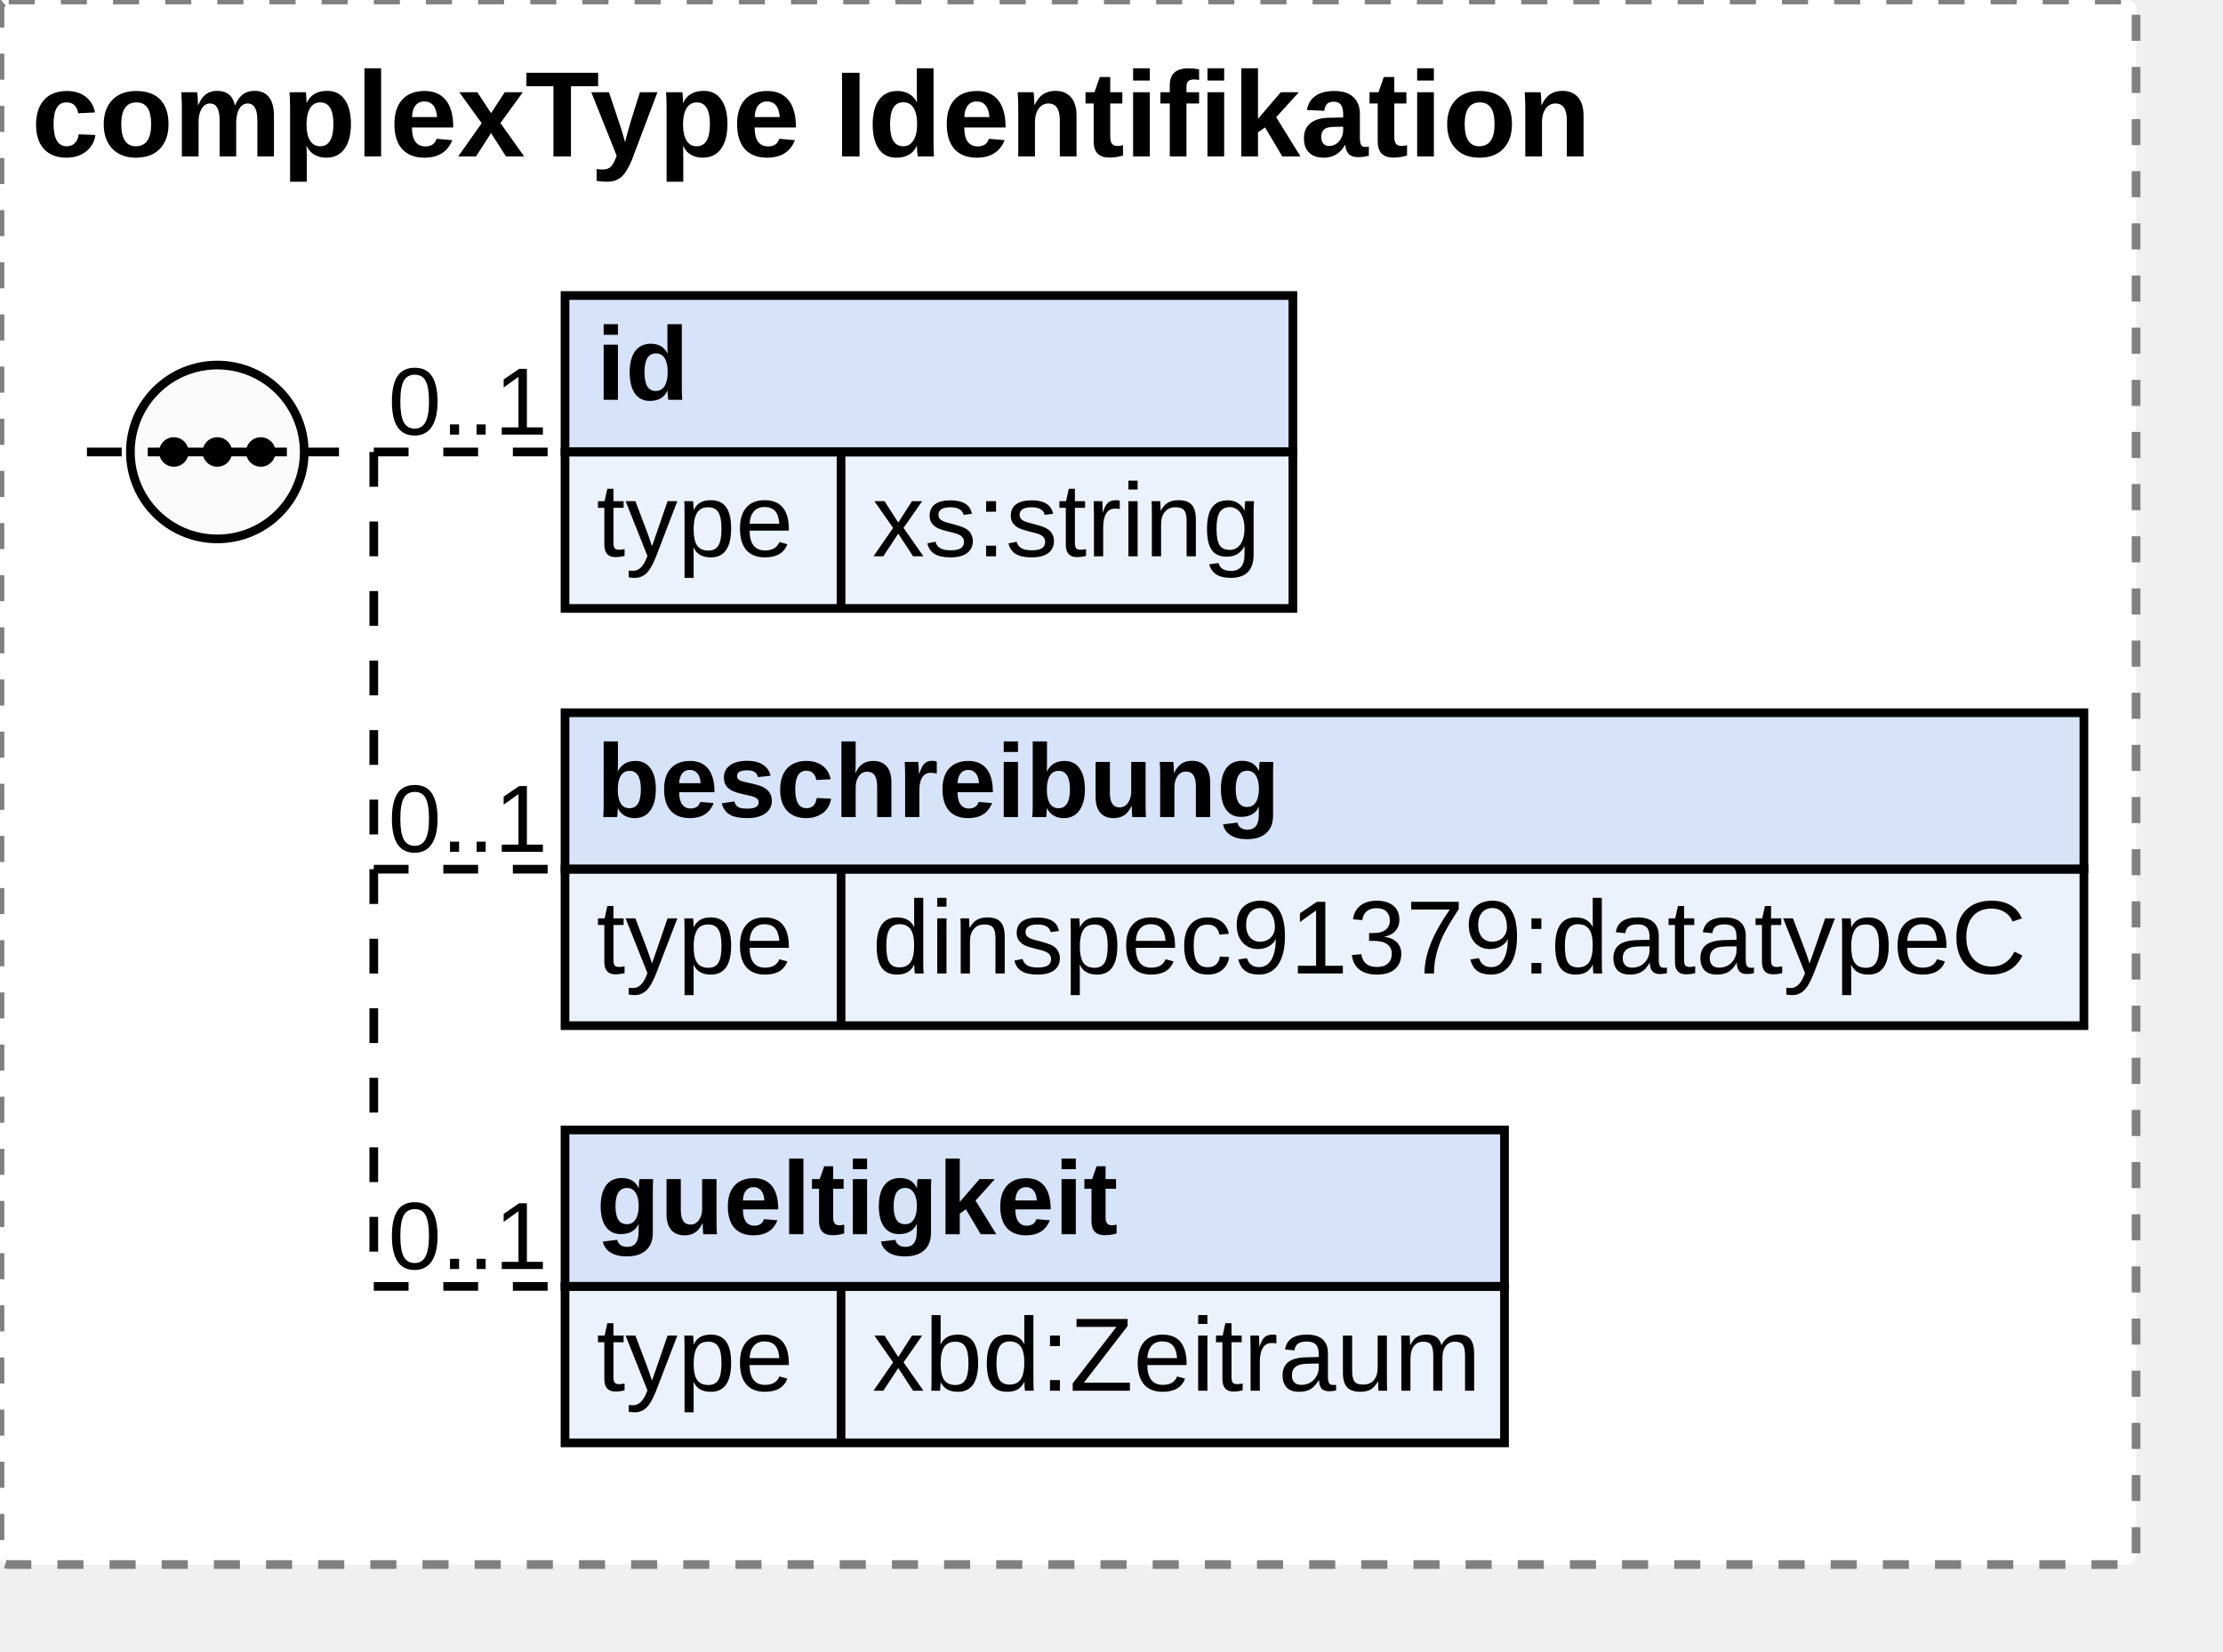
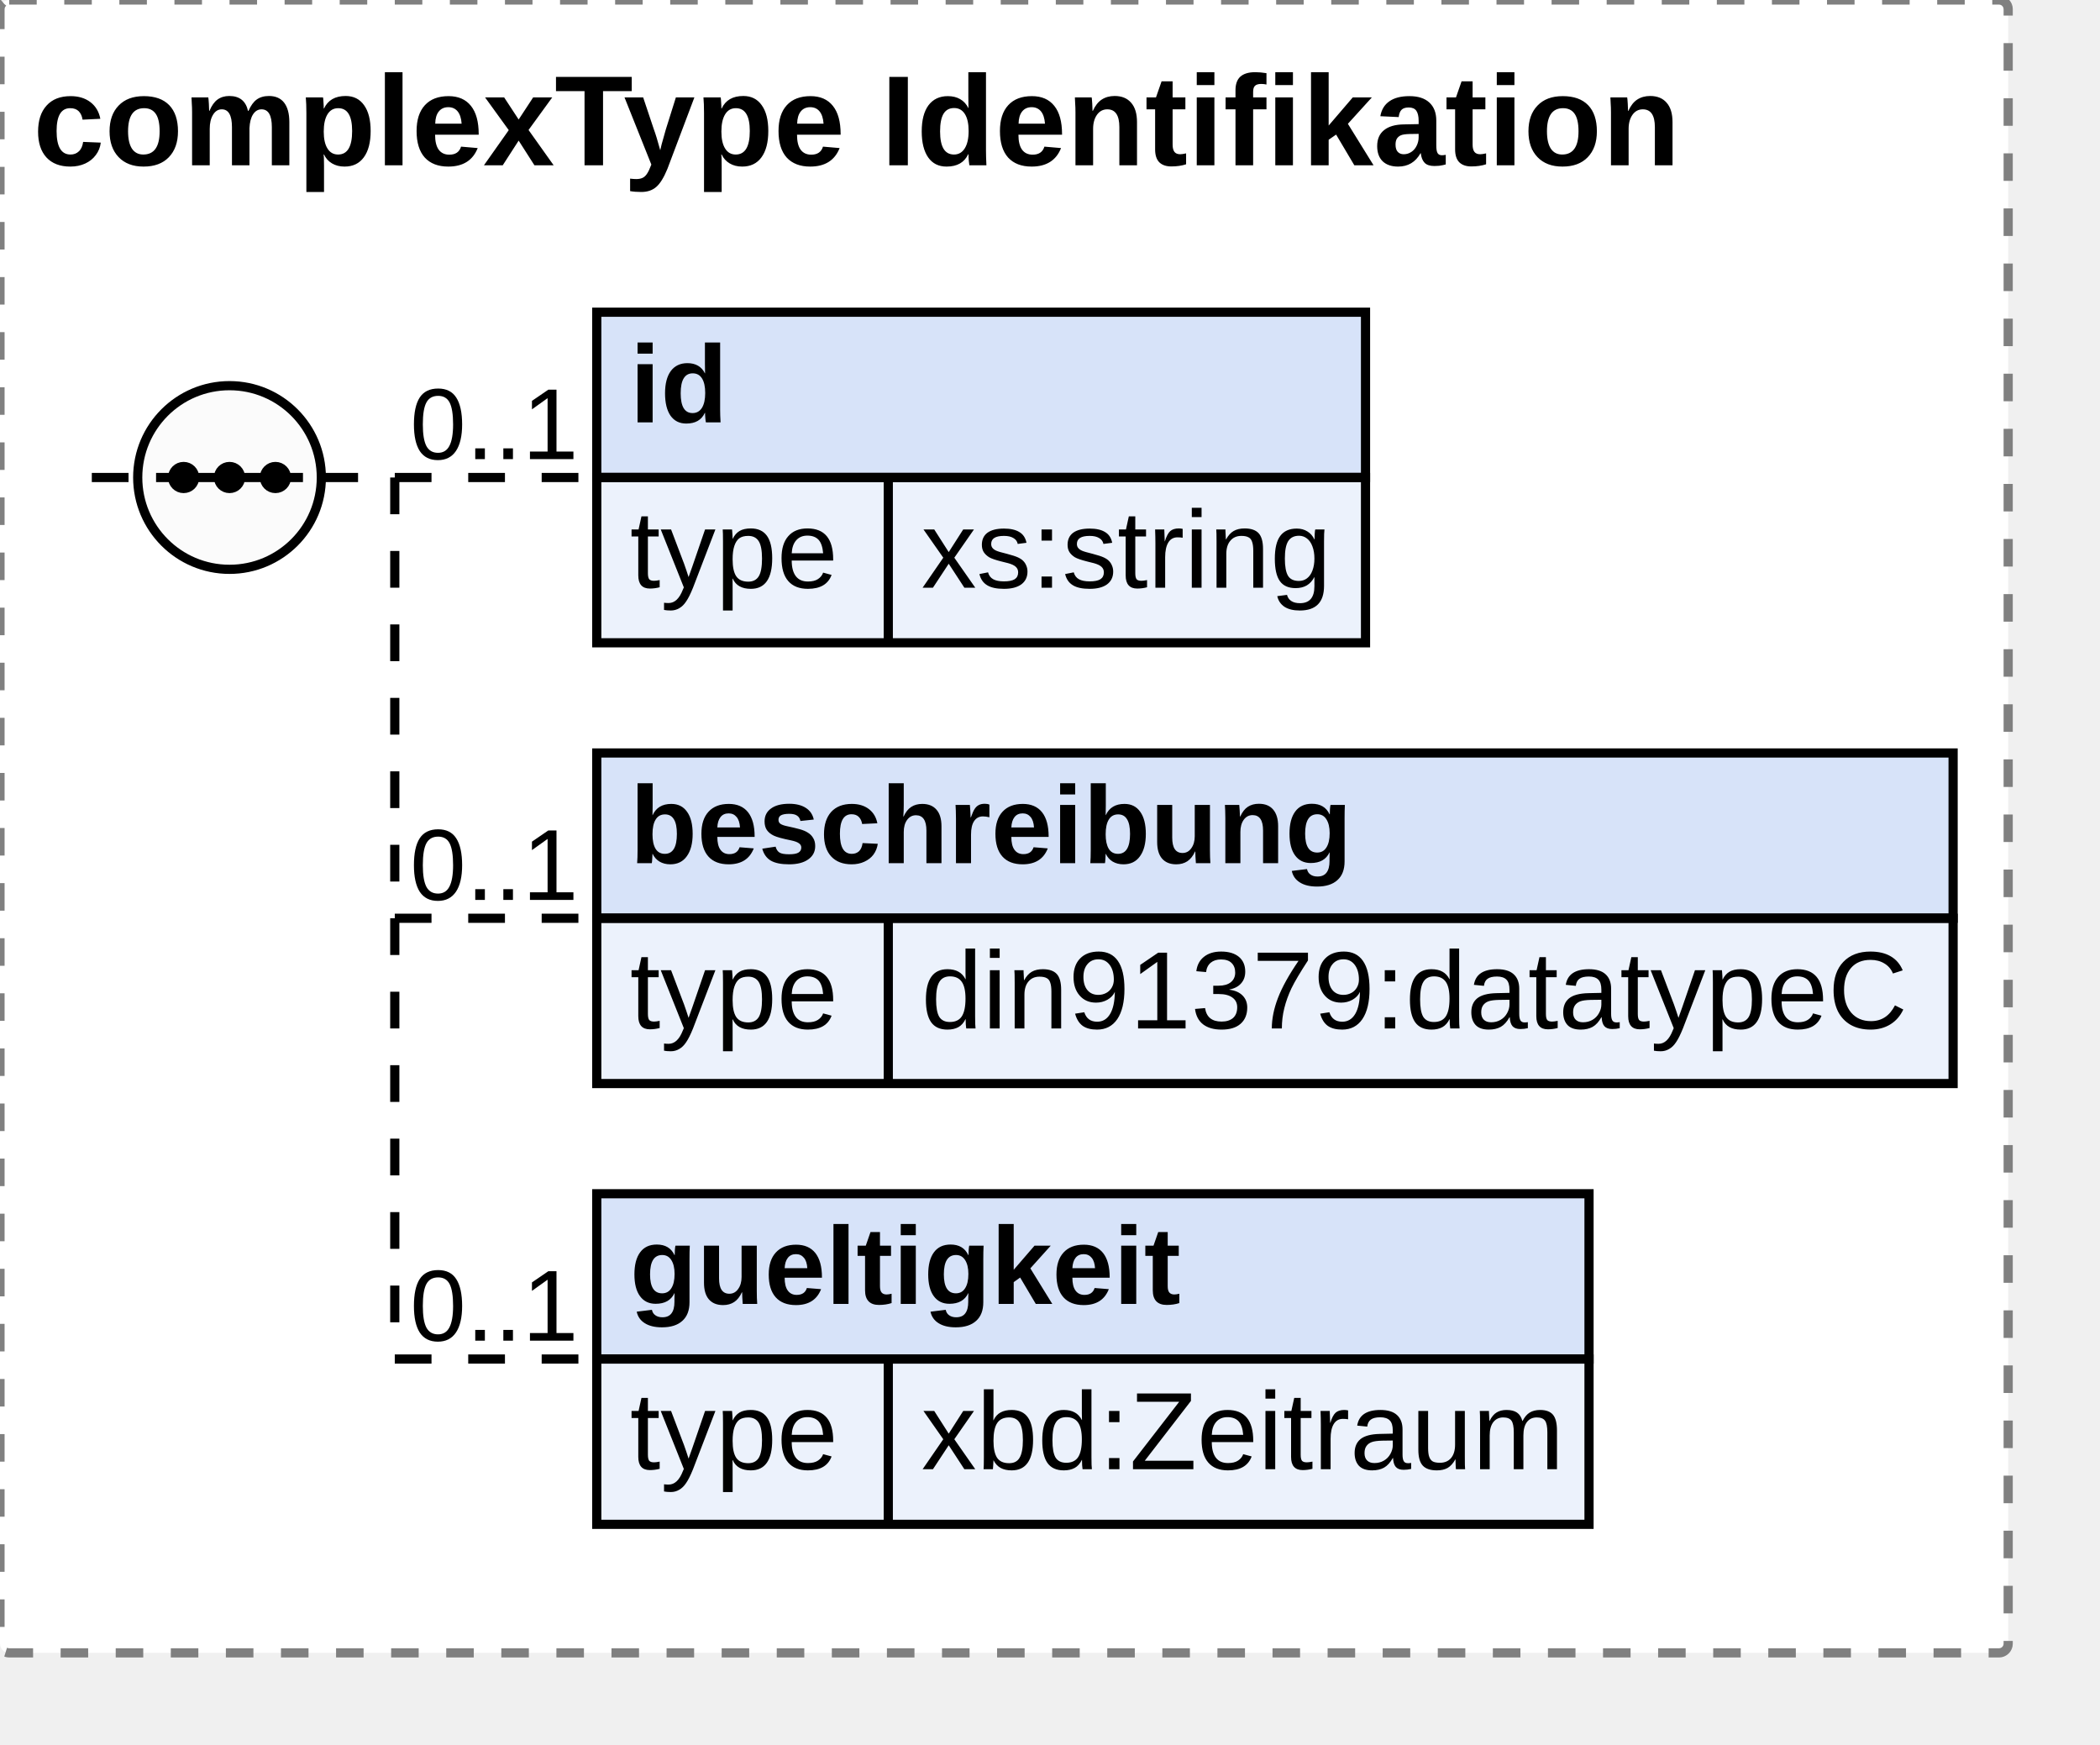
- <svg xmlns="http://www.w3.org/2000/svg" width="255.734" height="190">
+ <svg xmlns="http://www.w3.org/2000/svg" width="228.734" height="190">
  <defs>
    <style type="text/css">
                        text {
                            font-family: 'Arial';
                            fill: black;
                        }
                        text.at {
                            font-family: 'Arial';
                            fill: rgb(242, 152, 0);
                        }
                        line {
                            stroke: black;
                        }
                        line.type-structure {
                            stroke: black;
                        }
                        line.type-structure-optional {
                            stroke: black;
                            stroke-dasharray: 4, 4;
                        }
                        rect.attribute-upper {
                            stroke: black;
                            fill: rgb(255, 239, 211);
                        }
                        rect.element-upper {
                            stroke: black;
                            fill: rgb(215, 227, 249);
                        }
                        rect.element-lower {
                            stroke: black;
                            fill: rgb(236, 242, 252);
                        }
                        a text {
                            fill: black;
                        } 
                    </style>
  </defs>
-   <rect width="245.734" height="180" stroke-dasharray="3,3" rx="1" ry="1" style="stroke: grey;fill: white;" />
+   <rect width="218.734" height="180" stroke-dasharray="3,3" rx="1" ry="1" style="stroke: grey;fill: white;" />
  <text font-size="14" x="3.6" y="18" font-weight="bold">complexType Identifikation</text>
  <g transform="translate(10,34)">
    <g transform="translate(55,0)">
      <rect width="83.734" height="18" class="element-upper" />
      <rect width="83.734" height="18" y="18" class="element-lower" />
      <text font-size="12" x="3.6" y="12" font-weight="bold">id</text>
      <line x1="0" y1="18" x2="83.734" y2="18" />
      <text font-size="12" fill="grey" x="3.6" y="30">type</text>
      <line x1="31.753" y1="18" x2="31.753" y2="36" />
      <text font-size="12" x="35.353" y="30">xs:string</text>
      <g transform="translate(83.73438,0)" />
    </g>
    <line x1="33" y1="18" x2="55" y2="18" class="type-structure-optional" />
    <text font-size="11" fill="black" x="53" y="16" text-anchor="end">0..1</text>
    <line x1="33" y1="18" x2="33" y2="18" class="type-structure-optional" />
    <g transform="translate(55,48)">
-       <rect width="174.734" height="18" class="element-upper" />
-       <rect width="174.734" height="18" y="18" class="element-lower" />
+       <rect width="147.734" height="18" class="element-upper" />
+       <rect width="147.734" height="18" y="18" class="element-lower" />
      <text font-size="12" x="3.6" y="12" font-weight="bold">beschreibung</text>
-       <line x1="0" y1="18" x2="174.734" y2="18" />
+       <line x1="0" y1="18" x2="147.734" y2="18" />
      <text font-size="12" fill="grey" x="3.6" y="30">type</text>
      <line x1="31.753" y1="18" x2="31.753" y2="36" />
-       <text font-size="12" x="35.353" y="30">dinspec91379:datatypeC</text>
-       <g transform="translate(174.7344,0)" />
+       <text font-size="12" x="35.353" y="30">din91379:datatypeC</text>
+       <g transform="translate(147.7344,0)" />
    </g>
    <line x1="33" y1="66" x2="55" y2="66" class="type-structure-optional" />
    <text font-size="11" fill="black" x="53" y="64" text-anchor="end">0..1</text>
    <line x1="33" y1="18" x2="33" y2="66" class="type-structure-optional" />
    <g transform="translate(55,96)">
      <rect width="108.078" height="18" class="element-upper" />
      <rect width="108.078" height="18" y="18" class="element-lower" />
      <text font-size="12" x="3.6" y="12" font-weight="bold">gueltigkeit</text>
      <line x1="0" y1="18" x2="108.078" y2="18" />
      <text font-size="12" fill="grey" x="3.6" y="30">type</text>
      <line x1="31.753" y1="18" x2="31.753" y2="36" />
      <text font-size="12" x="35.353" y="30">xbd:Zeitraum</text>
      <g transform="translate(108.0781,0)" />
    </g>
    <line x1="33" y1="114" x2="55" y2="114" class="type-structure-optional" />
    <text font-size="11" fill="black" x="53" y="112" text-anchor="end">0..1</text>
    <line x1="33" y1="66" x2="33" y2="114" class="type-structure-optional" />
    <circle cx="15" cy="18" r="10" stroke="black" fill="rgb(251, 251, 251)" />
    <line x1="0" y1="18" x2="5" y2="18" class="type-structure-optional" />
    <line x1="25" y1="18" x2="33" y2="18" class="type-structure-optional" />
    <circle cx="10" cy="18" r="1.2" stroke="black" fill="black" />
    <circle cx="15" cy="18" r="1.2" stroke="black" fill="black" />
    <circle cx="20" cy="18" r="1.2" stroke="black" fill="black" />
    <line x1="7" y1="18" x2="23" y2="18" />
  </g>
</svg>
